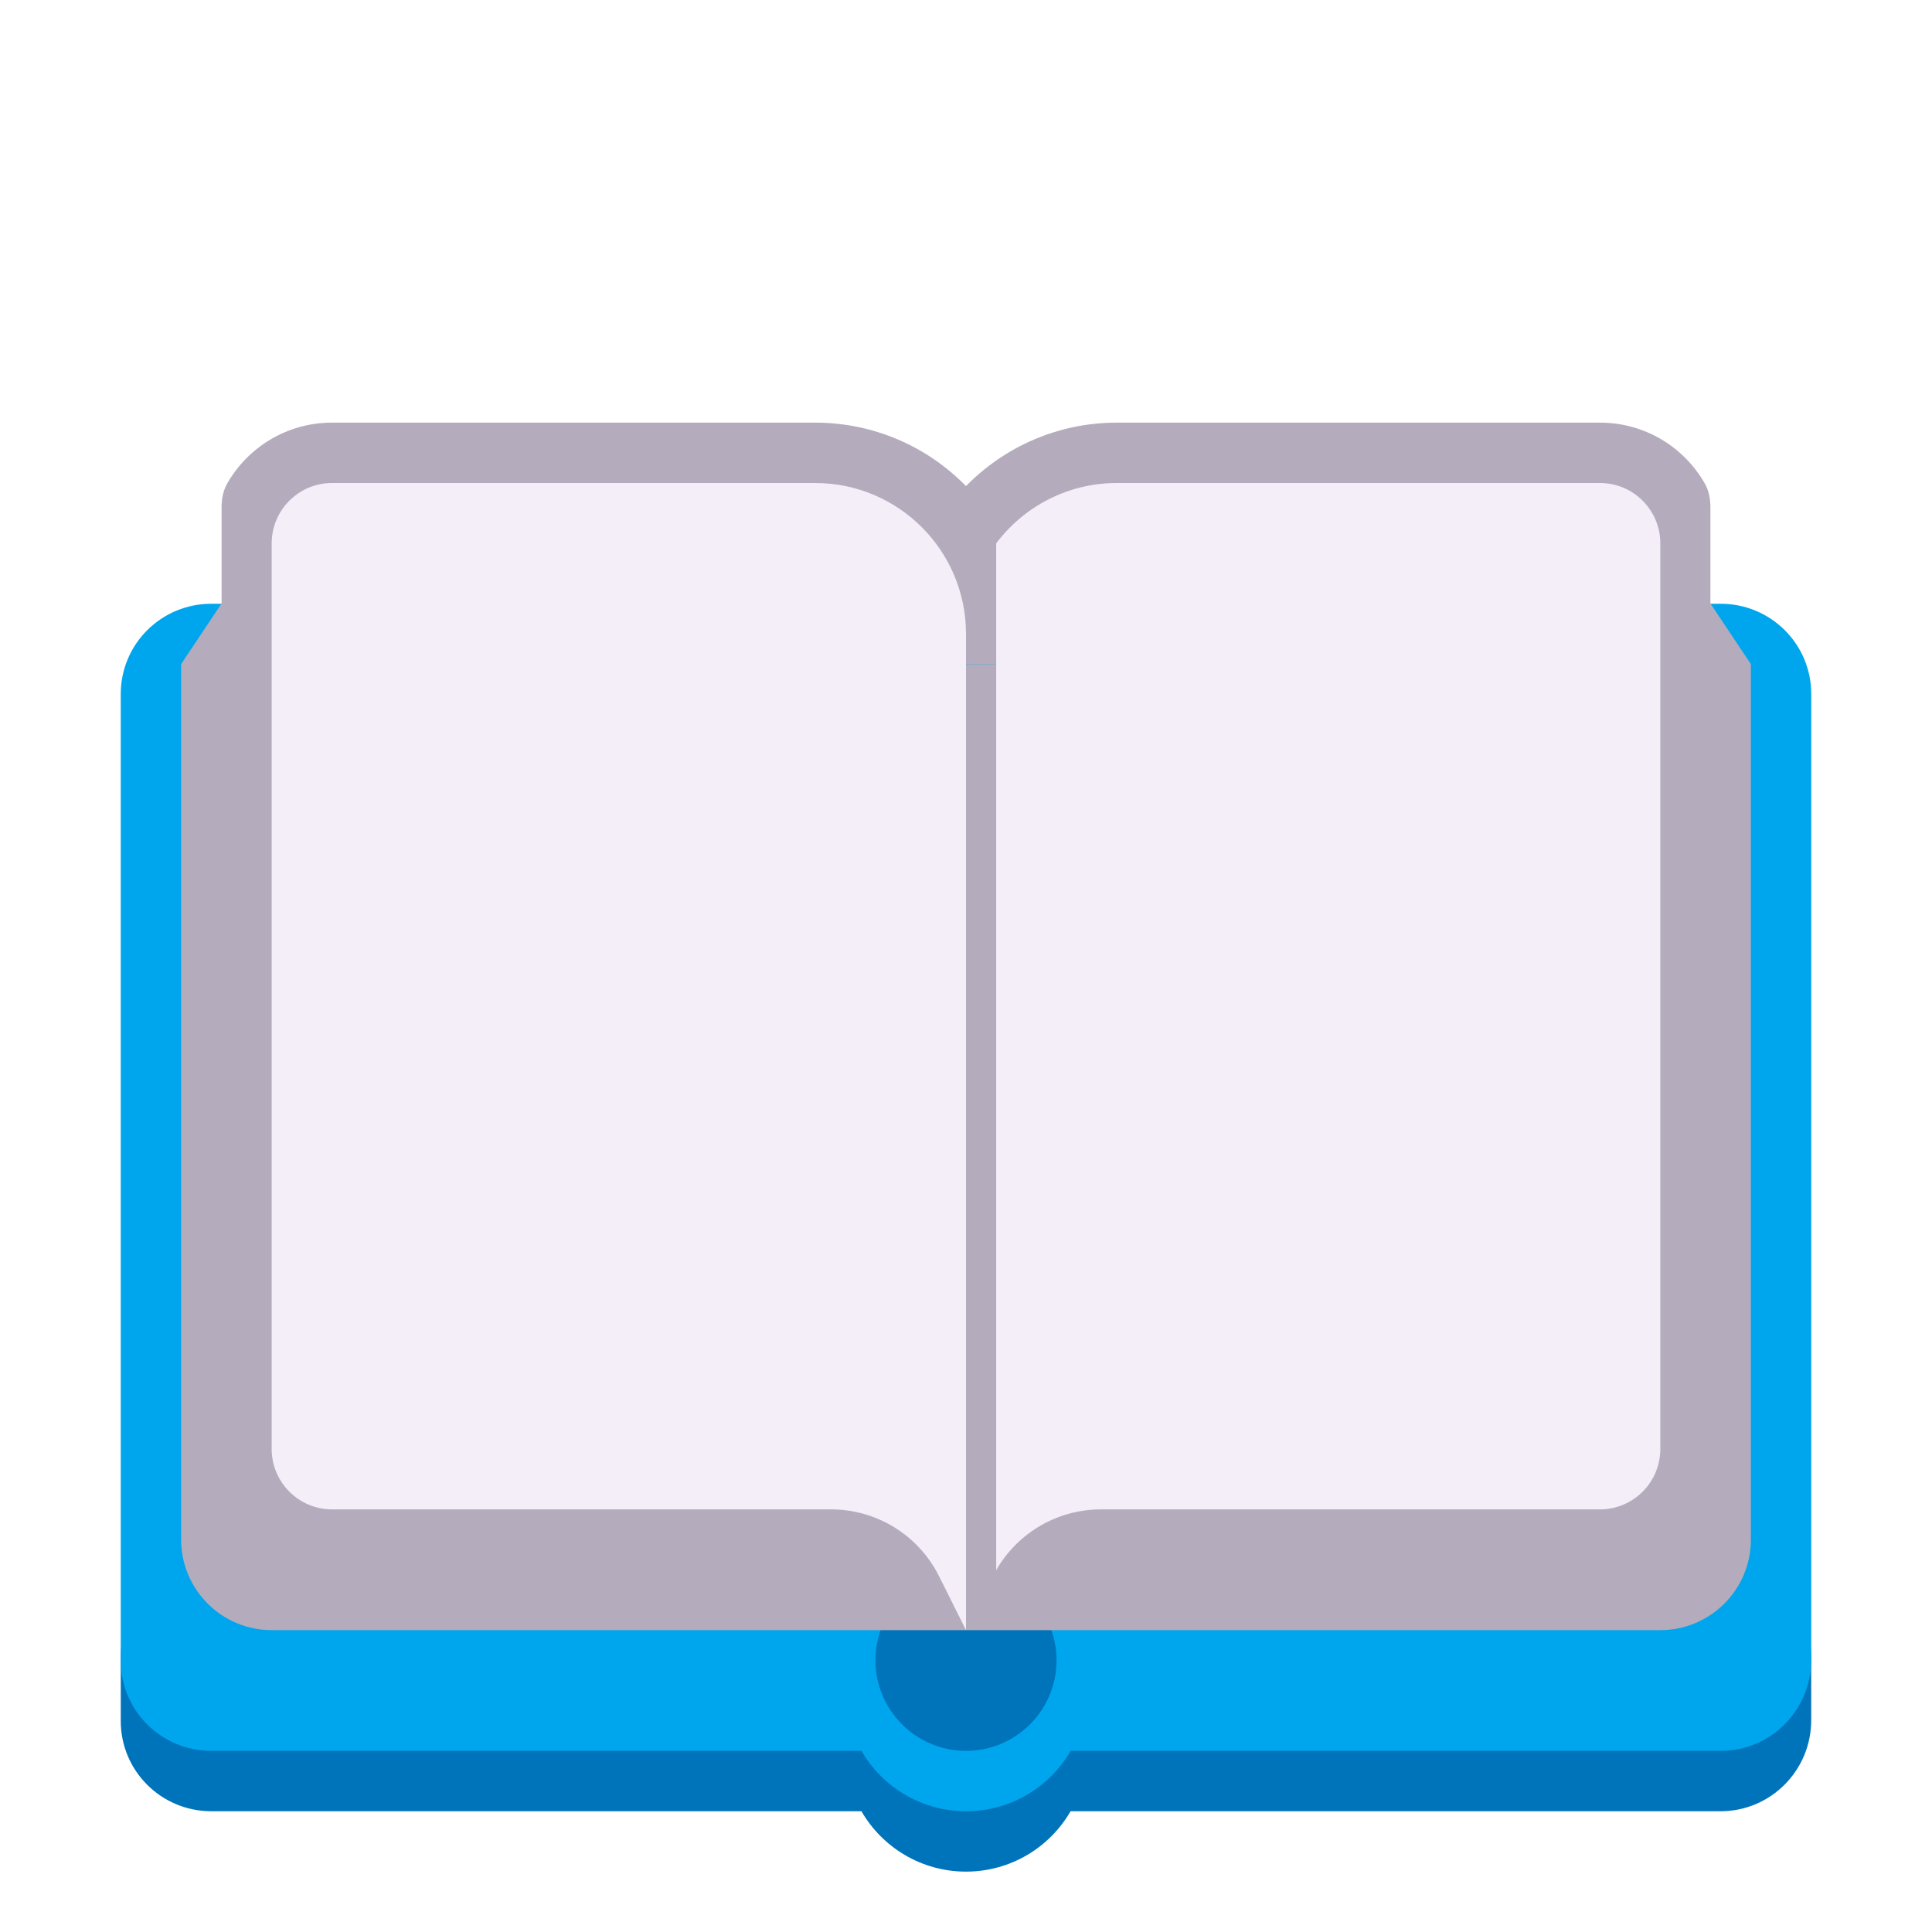
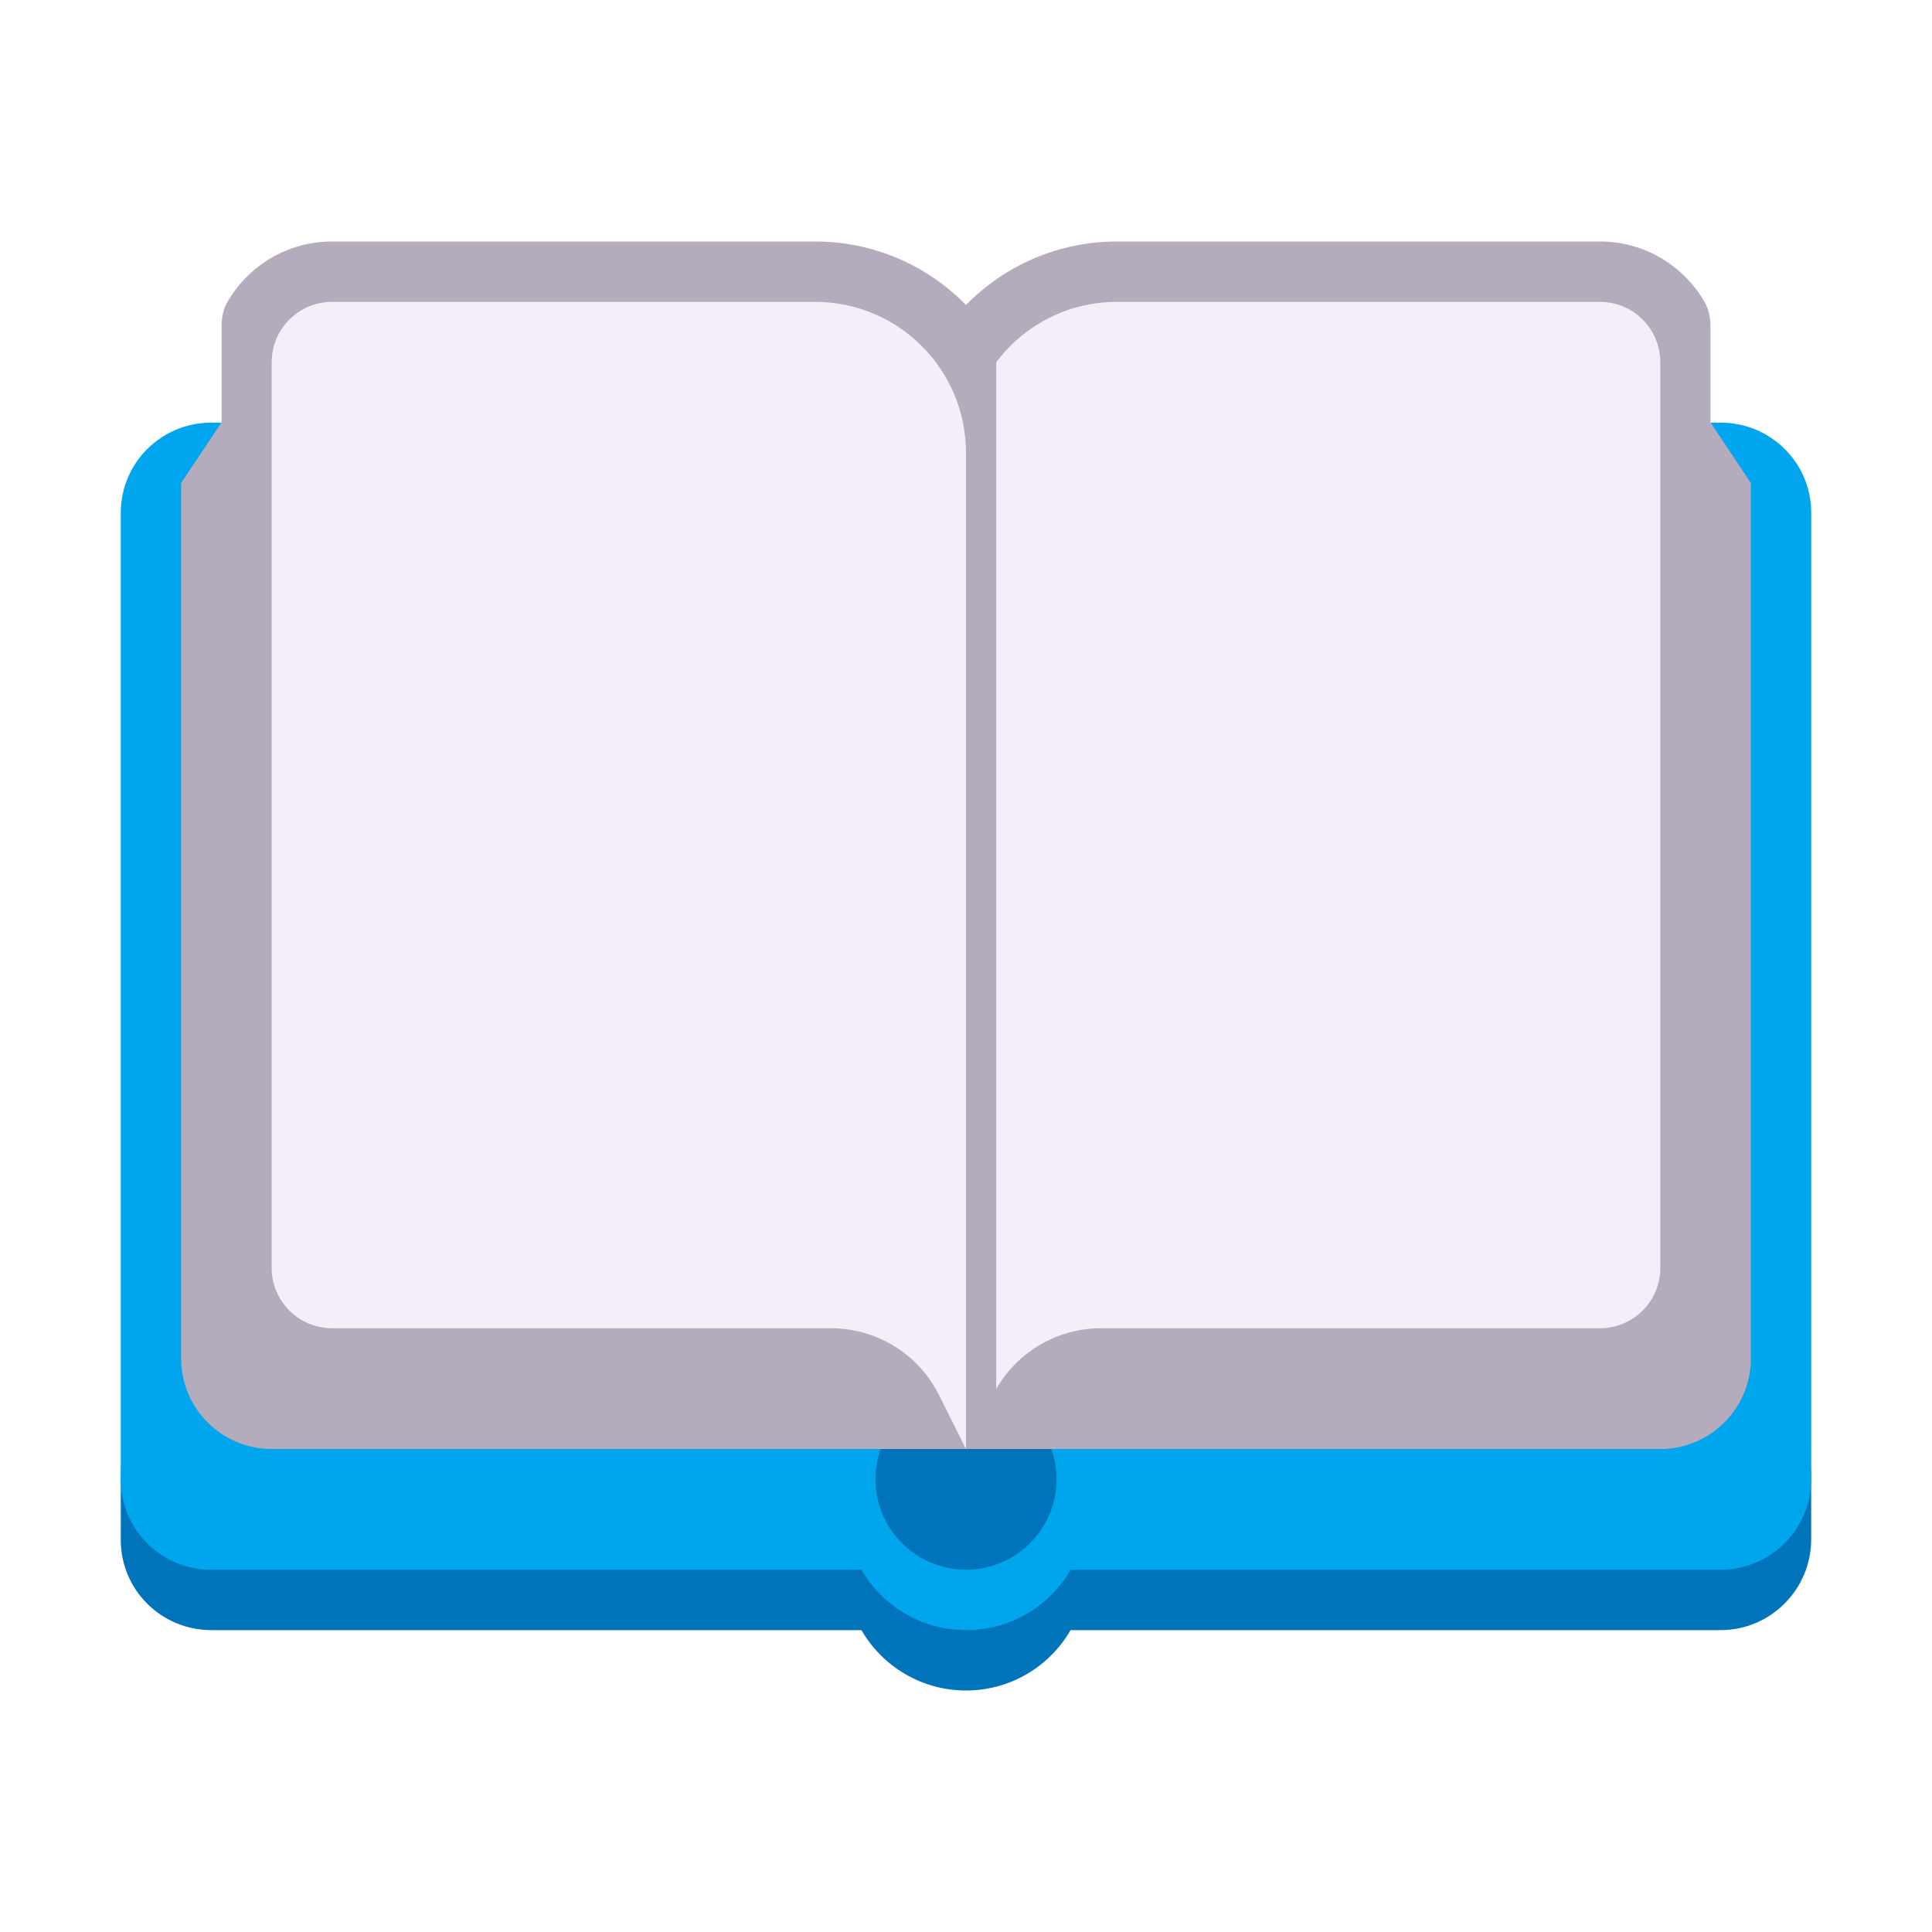
<svg xmlns="http://www.w3.org/2000/svg" id="a" viewBox="0 0 32 32">
-   <path d="M16,8.051c.635-.648,1.521-1.051,2.5-1.051h8c.743,0,1.389.404,1.734,1.003.07.121.096.26.096.4v2.294l.67,14.803c0,1.381-1.119,2.5-2.5,2.5H5.5c-1.381,0-2.5-1.119-2.5-2.5l.67-14.803v-2.294c0-.139.026-.279.096-.4.345-.599.991-1.003,1.734-1.003h8c.979,0,1.865.402,2.5,1.051Z" fill="#b4acbc" fill-rule="evenodd" />
-   <path d="M17.732,30h10.766c.831,0,1.501-.678,1.501-1.505v-1.053c0-.827-.67-2.441-1.501-2.441H3.501c-.831,0-1.501,1.614-1.501,2.441v1.063c0,.827.67,1.495,1.501,1.495h10.767c.346.598.992,1,1.732,1s1.387-.402,1.732-1Z" fill="#0074ba" />
-   <path d="M3.501,10h10.499v1h4v-1h10.499c.831,0,1.501.668,1.501,1.495v16c0,.827-.67,1.505-1.501,1.505h-10.766c-.346.598-.992,1-1.732,1s-1.387-.402-1.732-1H3.501c-.831,0-1.501-.668-1.501-1.495V11.495c0-.827.67-1.495,1.501-1.495ZM17.5,27.5c0,.828-.672,1.5-1.5,1.5s-1.5-.672-1.5-1.5.672-1.5,1.5-1.5,1.5.672,1.5,1.5Z" fill="#00a6ed" fill-rule="evenodd" />
-   <path d="M13,8h-7.197c-.502,0-.97.251-1.248.668l-1.555,2.332v14.5c0,.828.672,1.5,1.5,1.5h23c.828,0,1.5-.672,1.5-1.5v-14.5l-1.555-2.332c-.278-.417-.747-.668-1.248-.668h-7.197v3h-6v-3Z" fill="#b4acbc" />
-   <path d="M5.5,8h8c1.381,0,2.5,1.119,2.5,2.5v16.5l-.447-.894c-.339-.678-1.031-1.106-1.789-1.106H5.5c-.552,0-1-.448-1-1v-15c0-.552.448-1,1-1Z" fill="#f3eef8" />
-   <path d="M18.5,8h8c.552,0,1,.448,1,1v15c0,.552-.448,1-1,1h-8.264c-.72,0-1.381.387-1.736,1.007V9c.456-.607,1.182-1,2-1Z" fill="#f3eef8" />
+   <path d="M16,5.051c.635-.648,1.521-1.051,2.5-1.051h8c.743,0,1.389.404,1.734,1.003.07.121.096.26.096.4v2.294l.67,14.803c0,1.381-1.119,2.5-2.5,2.5H5.5c-1.381,0-2.5-1.119-2.5-2.5l.67-14.803v-2.294c0-.139.026-.279.096-.4.345-.599.991-1.003,1.734-1.003h8c.979,0,1.865.402,2.5,1.051Z" fill="#b4acbc" fill-rule="evenodd" />
+   <path d="M17.732,27h10.766c.831,0,1.501-.678,1.501-1.505v-1.053c0-.827-.67-2.441-1.501-2.441H3.501c-.831,0-1.501,1.614-1.501,2.441v1.063c0,.827.67,1.495,1.501,1.495h10.767c.346.598.992,1,1.732,1s1.387-.402,1.732-1Z" fill="#0074ba" />
+   <path d="M3.501,7h10.499v1h4v-1h10.499c.831,0,1.501.668,1.501,1.495v16c0,.827-.67,1.505-1.501,1.505h-10.766c-.346.598-.992,1-1.732,1s-1.387-.402-1.732-1H3.501c-.831,0-1.501-.668-1.501-1.495V8.495c0-.827.67-1.495,1.501-1.495ZM17.5,24.5c0,.828-.672,1.5-1.5,1.5s-1.5-.672-1.5-1.5.672-1.5,1.5-1.5,1.5.672,1.5,1.5Z" fill="#00a6ed" fill-rule="evenodd" />
+   <path d="M13,5h-7.197c-.502,0-.97.251-1.248.668l-1.555,2.332v14.5c0,.828.672,1.5,1.5,1.5h23c.828,0,1.5-.672,1.5-1.5V8l-1.555-2.332c-.278-.417-.747-.668-1.248-.668h-7.197v3h-6v-3Z" fill="#b4acbc" />
+   <path d="M5.5,5h8c1.381,0,2.5,1.119,2.5,2.5v16.5l-.447-.894c-.339-.678-1.031-1.106-1.789-1.106H5.5c-.552,0-1-.448-1-1V6c0-.552.448-1,1-1Z" fill="#f3eef8" />
+   <path d="M18.5,5h8c.552,0,1,.448,1,1v15c0,.552-.448,1-1,1h-8.264c-.72,0-1.381.387-1.736,1.007V6c.456-.607,1.182-1,2-1Z" fill="#f3eef8" />
</svg>
